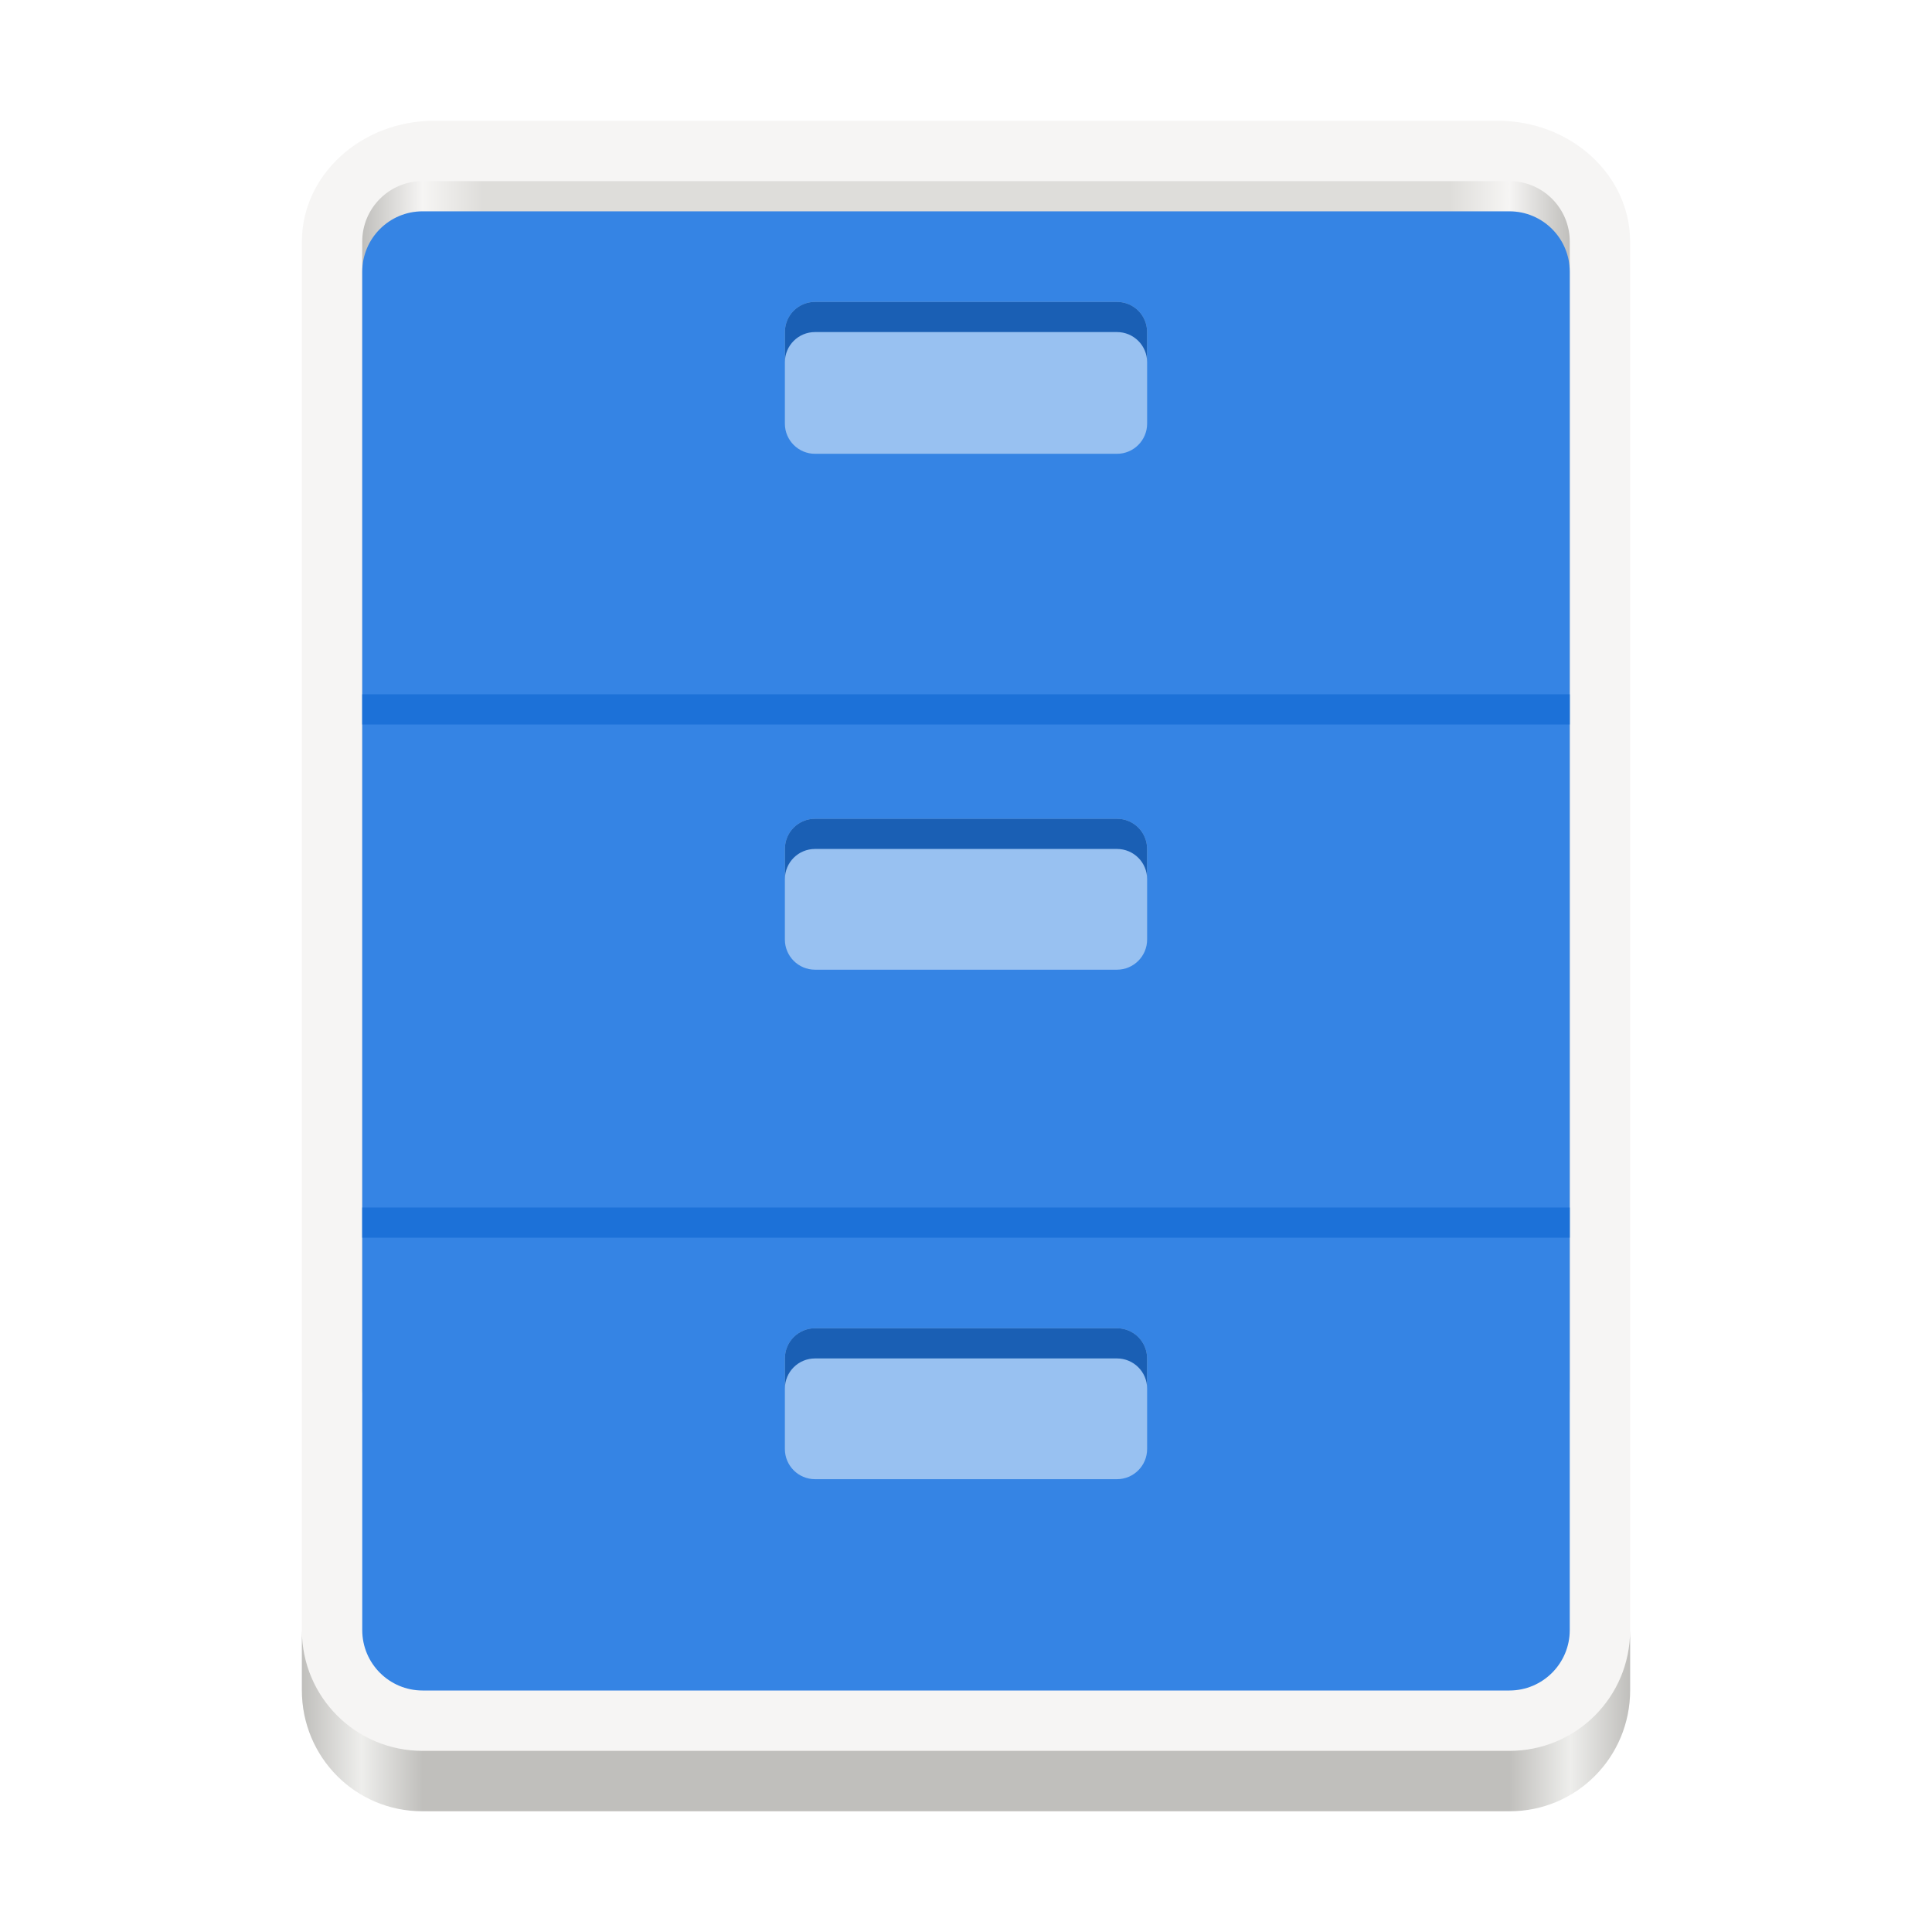
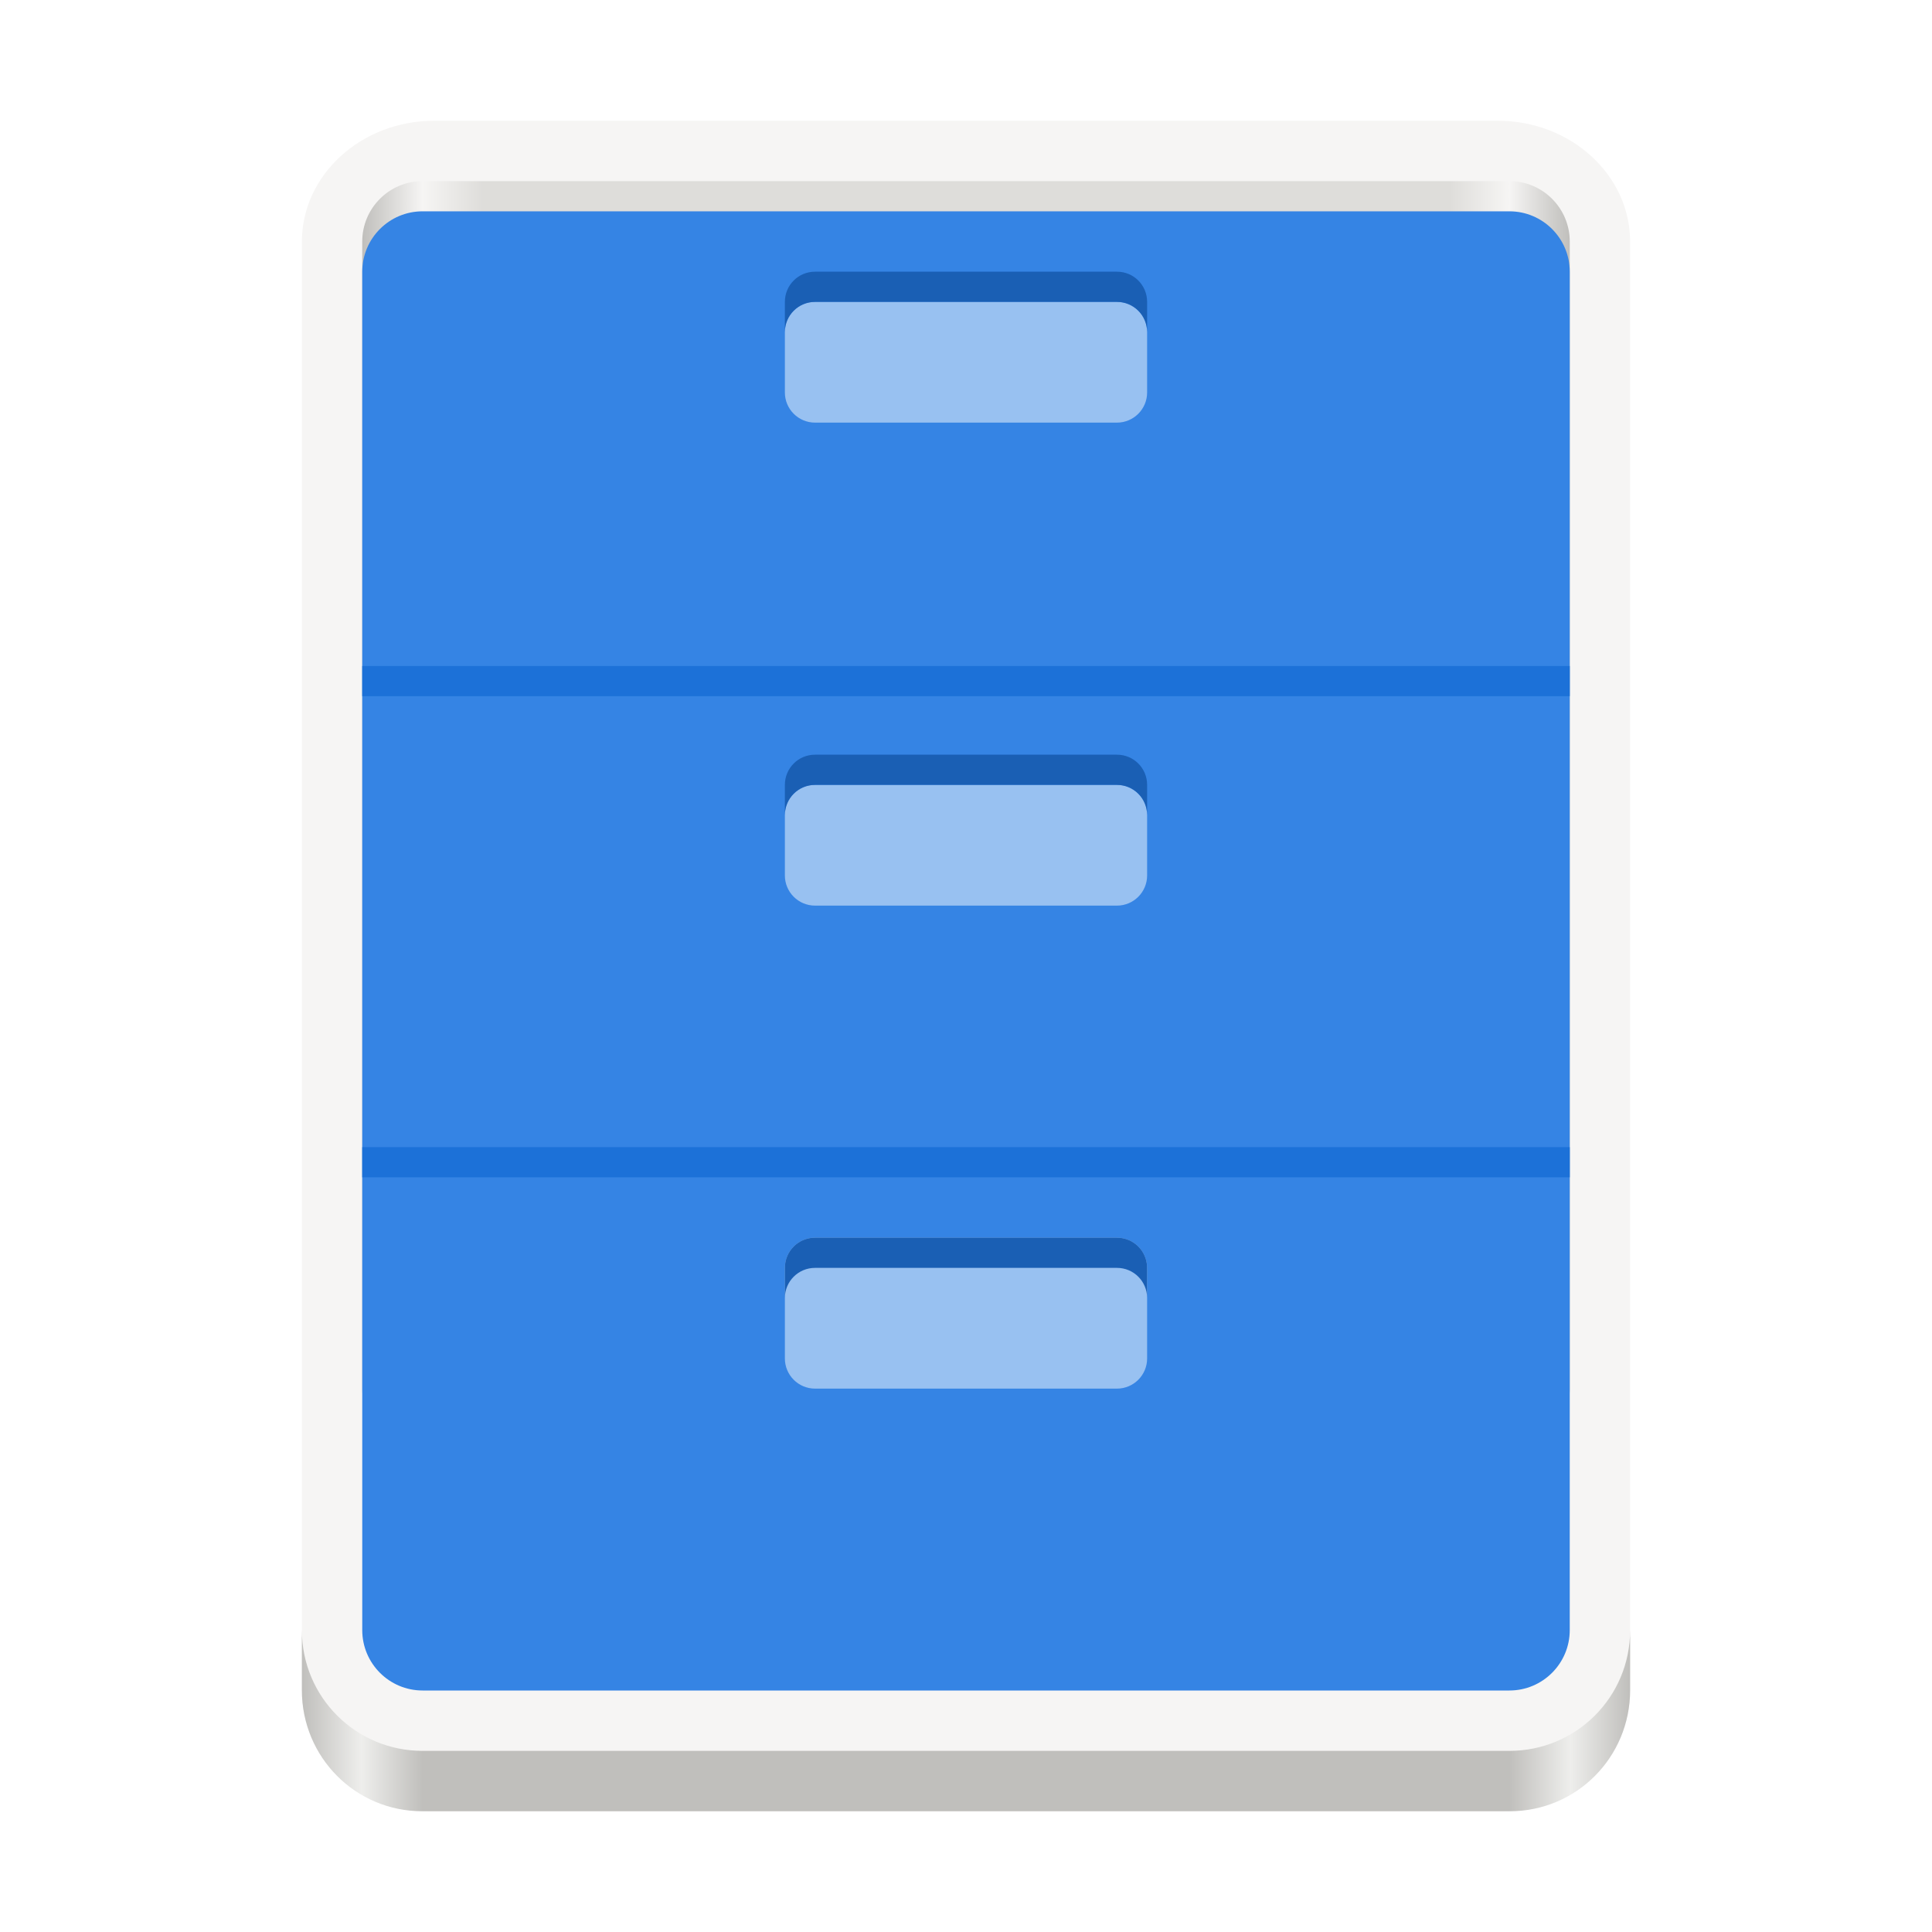
- <svg xmlns="http://www.w3.org/2000/svg" xmlns:xlink="http://www.w3.org/1999/xlink" viewBox="0 0 128 128" style="display:inline;enable-background:new" version="1.0" id="svg11300" height="128" width="128">
+ <svg xmlns="http://www.w3.org/2000/svg" xmlns:xlink="http://www.w3.org/1999/xlink" width="128" height="128" id="svg11300" version="1.0" style="display:inline;enable-background:new" viewBox="0 0 128 128">
  <defs id="defs3">
-     <linearGradient gradientTransform="matrix(0.25,0,0,0.25,-226,231.0154)" y2="-188" x2="424" y1="-188" x1="136" gradientUnits="userSpaceOnUse" id="linearGradient15471" xlink:href="#linearGradient912-6" />
-     <linearGradient id="linearGradient912-6">
-       <stop id="stop908-7" offset="0" style="stop-color:#c0bfbc;stop-opacity:1" />
-       <stop style="stop-color:#f6f5f4;stop-opacity:1" offset="0.043" id="stop916-5" />
-       <stop id="stop920-3" offset="0.095" style="stop-color:#deddda;stop-opacity:1" />
-       <stop style="stop-color:#deddda;stop-opacity:1" offset="0.897" id="stop922-5" />
-       <stop id="stop918-6" offset="0.958" style="stop-color:#f6f5f4;stop-opacity:1" />
-       <stop id="stop910-2" offset="1" style="stop-color:#c0bfbc;stop-opacity:1" />
+     <linearGradient id="linearGradient1711">
+       <stop style="stop-color:#c0bfbc;stop-opacity:1" offset="0" id="stop1699" />
+       <stop id="stop1701" offset="0.05" style="stop-color:#f6f5f4;stop-opacity:1" />
+       <stop style="stop-color:#deddda;stop-opacity:1" offset="0.1" id="stop1703" />
+       <stop id="stop1705" offset="0.9" style="stop-color:#deddda;stop-opacity:1" />
+       <stop style="stop-color:#f6f5f4;stop-opacity:1" offset="0.95" id="stop1707" />
+       <stop style="stop-color:#c0bfbc;stop-opacity:1" offset="1" id="stop1709" />
    </linearGradient>
-     <linearGradient gradientTransform="matrix(0.25,0,0,0.25,-226,166.0154)" y2="471.964" x2="440" y1="471.964" x1="120" gradientUnits="userSpaceOnUse" id="linearGradient15473" xlink:href="#linearGradient966" />
-     <linearGradient id="linearGradient966">
-       <stop style="stop-color:#c0bfbc;stop-opacity:1" offset="0" id="stop954" />
-       <stop id="stop956" offset="0.043" style="stop-color:#eeeeec;stop-opacity:1" />
-       <stop style="stop-color:#deddda;stop-opacity:1" offset="0.095" id="stop958" />
-       <stop id="stop960" offset="0.897" style="stop-color:#deddda;stop-opacity:1" />
-       <stop style="stop-color:#eeeeec;stop-opacity:1" offset="0.958" id="stop962" />
-       <stop style="stop-color:#c0bfbc;stop-opacity:1" offset="1" id="stop964" />
-     </linearGradient>
-     <clipPath id="clipPath937-3" clipPathUnits="userSpaceOnUse">
-       <rect ry="16" rx="16" y="-156" x="112" height="391.787" width="288" id="rect939-8" style="display:inline;opacity:1;vector-effect:none;fill:#4a86cf;fill-opacity:1;stroke:none;stroke-width:0.045px;stroke-linecap:butt;stroke-linejoin:miter;stroke-miterlimit:4;stroke-dasharray:none;stroke-dashoffset:0;stroke-opacity:1;marker:none;marker-start:none;marker-mid:none;marker-end:none;paint-order:normal;enable-background:new" />
-     </clipPath>
-     <filter height="1.146" y="-0.073" width="1.198" x="-0.099" id="filter1000" style="color-interpolation-filters:sRGB">
-       <feGaussianBlur id="feGaussianBlur1002" stdDeviation="11.896" />
-     </filter>
-     <linearGradient xlink:href="#linearGradient1697" id="linearGradient1381" gradientUnits="userSpaceOnUse" gradientTransform="matrix(0.25,0,0,0.25,148.496,229.2929)" x1="104" y1="472" x2="456" y2="472" />
    <linearGradient id="linearGradient1697">
      <stop id="stop1685" offset="0" style="stop-color:#c0bfbc;stop-opacity:1" />
      <stop style="stop-color:#eeeeec;stop-opacity:1" offset="0.045" id="stop1687" />
      <stop id="stop1689" offset="0.091" style="stop-color:#c0bfbc;stop-opacity:1" />
      <stop style="stop-color:#c0bfbc;stop-opacity:1" offset="0.909" id="stop1691" />
      <stop id="stop1693" offset="0.955" style="stop-color:#eeeeec;stop-opacity:1" />
      <stop id="stop1695" offset="1" style="stop-color:#c0bfbc;stop-opacity:1" />
    </linearGradient>
-     <linearGradient gradientTransform="matrix(0.25,0,0,0.25,144.496,294.2929)" y2="-188" x2="456" y1="-188" x1="136" gradientUnits="userSpaceOnUse" id="linearGradient15471-0" xlink:href="#linearGradient1711" />
-     <linearGradient id="linearGradient1711">
-       <stop style="stop-color:#c0bfbc;stop-opacity:1" offset="0" id="stop1699" />
-       <stop id="stop1701" offset="0.05" style="stop-color:#f6f5f4;stop-opacity:1" />
-       <stop style="stop-color:#deddda;stop-opacity:1" offset="0.1" id="stop1703" />
-       <stop id="stop1705" offset="0.9" style="stop-color:#deddda;stop-opacity:1" />
-       <stop style="stop-color:#f6f5f4;stop-opacity:1" offset="0.95" id="stop1707" />
-       <stop style="stop-color:#c0bfbc;stop-opacity:1" offset="1" id="stop1709" />
-     </linearGradient>
+     <linearGradient gradientTransform="matrix(0.25,0,0,0.25,-10,231)" y2="-188" x2="456" y1="-188" x1="136" gradientUnits="userSpaceOnUse" id="linearGradient15471-0" xlink:href="#linearGradient1711" />
+     <linearGradient xlink:href="#linearGradient1697" id="linearGradient1381" gradientUnits="userSpaceOnUse" gradientTransform="matrix(0.25,0,0,0.25,-6,166)" x1="104" y1="472" x2="456" y2="472" />
  </defs>
-   <g transform="translate(0,-172)" style="display:inline" id="layer1">
-     <g style="display:inline" id="layer9">
-       <g id="g933" transform="translate(-154.496,-63.29289)">
-         <rect ry="8.018" rx="8.773" y="243.293" x="174.496" height="112" width="88" id="rect15435-6" style="display:inline;opacity:1;vector-effect:none;fill:#f6f5f4;fill-opacity:1;stroke:none;stroke-width:0.012px;stroke-linecap:butt;stroke-linejoin:miter;stroke-miterlimit:4;stroke-dasharray:none;stroke-dashoffset:0;stroke-opacity:1;marker:none;marker-start:none;marker-mid:none;marker-end:none;paint-order:normal;enable-background:new" />
-         <rect rx="4" y="247.293" x="178.496" height="84" width="80" id="rect15437-7" style="display:inline;opacity:1;vector-effect:none;fill:url(#linearGradient15471-0);fill-opacity:1;stroke:none;stroke-width:0.011px;stroke-linecap:butt;stroke-linejoin:miter;stroke-miterlimit:4;stroke-dasharray:none;stroke-dashoffset:0;stroke-opacity:1;marker:none;marker-start:none;marker-mid:none;marker-end:none;paint-order:normal;enable-background:new" ry="4" />
-         <path id="path15439-1" d="m 174.496,343.293 v 3.982 c 0,4.442 3.557,8.018 7.975,8.018 h 72.05 c 4.418,0 7.975,-3.576 7.975,-8.018 v -3.982 c 0,4.442 -3.582,8 -8,8 h -72 c -4.418,0 -8,-3.558 -8,-8 z" style="display:inline;opacity:1;vector-effect:none;fill:url(#linearGradient1381);fill-opacity:1;stroke:none;stroke-width:0.011px;stroke-linecap:butt;stroke-linejoin:miter;stroke-miterlimit:4;stroke-dasharray:none;stroke-dashoffset:0;stroke-opacity:1;marker:none;marker-start:none;marker-mid:none;marker-end:none;paint-order:normal;enable-background:new" />
-         <rect ry="4.002" rx="4" y="249.293" x="178.496" height="98" width="80" id="rect15441-8" style="display:inline;opacity:1;vector-effect:none;fill:#3584e4;fill-opacity:1;stroke:none;stroke-width:0.012px;stroke-linecap:butt;stroke-linejoin:miter;stroke-miterlimit:4;stroke-dasharray:none;stroke-dashoffset:0;stroke-opacity:1;marker:none;marker-start:none;marker-mid:none;marker-end:none;paint-order:normal;enable-background:new" />
-         <rect ry="0" rx="0" y="281.293" x="178.496" height="2" width="80" id="rect15443-6" style="display:inline;opacity:1;vector-effect:none;fill:#1c71d8;fill-opacity:1;stroke:none;stroke-width:0.012px;stroke-linecap:butt;stroke-linejoin:miter;stroke-miterlimit:4;stroke-dasharray:none;stroke-dashoffset:0;stroke-opacity:1;marker:none;marker-start:none;marker-mid:none;marker-end:none;paint-order:normal;enable-background:new" />
-         <g transform="matrix(0.25,0,0,-0.25,148.496,280.2929)" id="g15447-1" style="display:inline;enable-background:new">
-           <rect style="opacity:1;vector-effect:none;fill:#98c1f1;fill-opacity:1;stroke:none;stroke-width:16;stroke-linecap:round;stroke-linejoin:miter;stroke-miterlimit:4;stroke-dasharray:none;stroke-dashoffset:0;stroke-opacity:1;marker:none;marker-start:none;marker-mid:none;marker-end:none;paint-order:normal" id="rect15445-2" width="96" height="40" x="232" y="-76.981" rx="8" ry="8" />
-         </g>
-         <g transform="matrix(0.25,0,0,-0.25,148.496,344.2929)" id="g15453-7" style="display:inline;enable-background:new">
-           <rect style="display:inline;opacity:1;vector-effect:none;fill:#98c1f1;fill-opacity:1;stroke:none;stroke-width:16;stroke-linecap:round;stroke-linejoin:miter;stroke-miterlimit:4;stroke-dasharray:none;stroke-dashoffset:0;stroke-opacity:1;marker:none;marker-start:none;marker-mid:none;marker-end:none;paint-order:normal;enable-background:new" id="rect15449-6" width="96" height="40" x="232" y="44" rx="8" ry="8" />
-           <path style="display:inline;opacity:1;vector-effect:none;fill:#1a5fb4;fill-opacity:1;stroke:none;stroke-width:0.045px;stroke-linecap:butt;stroke-linejoin:miter;stroke-miterlimit:4;stroke-dasharray:none;stroke-dashoffset:0;stroke-opacity:1;marker:none;marker-start:none;marker-mid:none;marker-end:none;paint-order:normal;enable-background:new" d="m 240,84 c -4.432,0 -8,-3.568 -8,-8 v -8 c 0,4.432 3.568,8 8,8 h 80 c 4.432,0 8,-3.568 8,-8 v 8 c 0,4.432 -3.568,8 -8,8 z" id="path15451-5" />
-         </g>
-         <g transform="matrix(0.25,0,0,-0.25,148.496,216.2929)" id="g15459-5" style="display:inline;enable-background:new">
-           <rect style="display:inline;opacity:1;vector-effect:none;fill:#98c1f1;fill-opacity:1;stroke:none;stroke-width:16;stroke-linecap:round;stroke-linejoin:miter;stroke-miterlimit:4;stroke-dasharray:none;stroke-dashoffset:0;stroke-opacity:1;marker:none;marker-start:none;marker-mid:none;marker-end:none;paint-order:normal;enable-background:new" id="rect15455-9" width="96" height="40.263" x="232" y="-196.263" rx="8" ry="8" />
-           <path style="display:inline;opacity:1;vector-effect:none;fill:#1a5fb4;fill-opacity:1;stroke:none;stroke-width:0.045px;stroke-linecap:butt;stroke-linejoin:miter;stroke-miterlimit:4;stroke-dasharray:none;stroke-dashoffset:0;stroke-opacity:1;marker:none;marker-start:none;marker-mid:none;marker-end:none;paint-order:normal;enable-background:new" d="m 240,-156 c -4.432,0 -8,-3.568 -8,-8 v -8 c 0,4.432 3.568,8 8,8 h 80 c 4.432,0 8,-3.568 8,-8 v 8 c 0,4.432 -3.568,8 -8,8 z" id="path15457-1" />
-         </g>
-         <rect ry="0" rx="0" y="315.293" x="178.496" height="2" width="80" id="rect15461-2" style="display:inline;opacity:1;vector-effect:none;fill:#1c71d8;fill-opacity:1;stroke:none;stroke-width:0.012px;stroke-linecap:butt;stroke-linejoin:miter;stroke-miterlimit:4;stroke-dasharray:none;stroke-dashoffset:0;stroke-opacity:1;marker:none;marker-start:none;marker-mid:none;marker-end:none;paint-order:normal;enable-background:new" />
-         <path id="path15465-5" d="m 208.496,289.538 c -1.108,0 -2,0.892 -2,2 v 2 c 0,-1.108 0.892,-2 2,-2 h 20 c 1.108,0 2,0.892 2,2 v -2 c 0,-1.108 -0.892,-2 -2,-2 z" style="display:inline;opacity:1;vector-effect:none;fill:#1a5fb4;fill-opacity:1;stroke:none;stroke-width:0.011px;stroke-linecap:butt;stroke-linejoin:miter;stroke-miterlimit:4;stroke-dasharray:none;stroke-dashoffset:0;stroke-opacity:1;marker:none;marker-start:none;marker-mid:none;marker-end:none;paint-order:normal;enable-background:new" />
+   <g id="layer1" style="display:inline" transform="translate(0,-172)">
+     <g id="layer9" style="display:inline">
+       <rect style="opacity:1;vector-effect:none;fill:#f6f5f4;fill-opacity:1;stroke:none;stroke-width:0.012px;stroke-linecap:butt;stroke-linejoin:miter;stroke-miterlimit:4;stroke-dasharray:none;stroke-dashoffset:0;stroke-opacity:1;marker:none;marker-start:none;marker-mid:none;marker-end:none;paint-order:normal" id="rect15435-6" width="88" height="112" x="20" y="180" rx="8.773" ry="8.018" />
+       <rect ry="4" style="display:inline;opacity:1;vector-effect:none;fill:url(#linearGradient15471-0);fill-opacity:1;stroke:none;stroke-width:0.011px;stroke-linecap:butt;stroke-linejoin:miter;stroke-miterlimit:4;stroke-dasharray:none;stroke-dashoffset:0;stroke-opacity:1;marker:none;marker-start:none;marker-mid:none;marker-end:none;paint-order:normal;enable-background:new" id="rect15437-7" width="80" height="84" x="24" y="184" rx="4" />
+       <path style="display:inline;opacity:1;vector-effect:none;fill:url(#linearGradient1381);fill-opacity:1;stroke:none;stroke-width:0.011px;stroke-linecap:butt;stroke-linejoin:miter;stroke-miterlimit:4;stroke-dasharray:none;stroke-dashoffset:0;stroke-opacity:1;marker:none;marker-start:none;marker-mid:none;marker-end:none;paint-order:normal;enable-background:new" d="m 20,280 v 3.982 C 20,288.424 23.557,292 27.975,292 h 72.05 C 104.443,292 108,288.424 108,283.982 V 280 c 0,4.442 -3.582,8 -8,8 H 28 c -4.418,0 -8,-3.558 -8,-8 z" id="path15439-1" />
+       <rect style="display:inline;opacity:1;vector-effect:none;fill:#3584e4;fill-opacity:1;stroke:none;stroke-width:0.012px;stroke-linecap:butt;stroke-linejoin:miter;stroke-miterlimit:4;stroke-dasharray:none;stroke-dashoffset:0;stroke-opacity:1;marker:none;marker-start:none;marker-mid:none;marker-end:none;paint-order:normal;enable-background:new" id="rect15441-8" width="80" height="98" x="24" y="186" rx="4" ry="4.002" />
+       <rect style="display:inline;opacity:1;vector-effect:none;fill:#1c71d8;fill-opacity:1;stroke:none;stroke-width:0.012px;stroke-linecap:butt;stroke-linejoin:miter;stroke-miterlimit:4;stroke-dasharray:none;stroke-dashoffset:0;stroke-opacity:1;marker:none;marker-start:none;marker-mid:none;marker-end:none;paint-order:normal;enable-background:new" id="rect15443-6" width="80" height="2" x="24" y="216.125" rx="0" ry="0" />
+       <g id="g15447-1" transform="matrix(0.25,0,0,-0.25,-6,217)" />
+       <rect style="display:inline;opacity:1;vector-effect:none;fill:#1c71d8;fill-opacity:1;stroke:none;stroke-width:0.012px;stroke-linecap:butt;stroke-linejoin:miter;stroke-miterlimit:4;stroke-dasharray:none;stroke-dashoffset:0;stroke-opacity:1;marker:none;marker-start:none;marker-mid:none;marker-end:none;paint-order:normal;enable-background:new" id="rect15461-2" width="80" height="2" x="24" y="248" rx="0" ry="0" />
+       <g style="display:inline;enable-background:new" id="g1665-0" transform="matrix(0.25,0,0,-0.25,-6,277)">
+         <rect ry="8" rx="8" y="52" x="232" height="40" width="96" id="rect1661-6" style="display:inline;opacity:1;vector-effect:none;fill:#98c1f1;fill-opacity:1;stroke:none;stroke-width:16;stroke-linecap:round;stroke-linejoin:miter;stroke-miterlimit:4;stroke-dasharray:none;stroke-dashoffset:0;stroke-opacity:1;marker:none;marker-start:none;marker-mid:none;marker-end:none;paint-order:normal;enable-background:new" />
+         <path id="path1663-0" d="m 240,92 c -4.432,0 -8,-3.568 -8,-8 v -8 c 0,4.432 3.568,8 8,8 h 80 c 4.432,0 8,-3.568 8,-8 v 8 c 0,4.432 -3.568,8 -8,8 z" style="display:inline;opacity:1;vector-effect:none;fill:#1a5fb4;fill-opacity:1;stroke:none;stroke-width:0.045px;stroke-linecap:butt;stroke-linejoin:miter;stroke-miterlimit:4;stroke-dasharray:none;stroke-dashoffset:0;stroke-opacity:1;marker:none;marker-start:none;marker-mid:none;marker-end:none;paint-order:normal;enable-background:new" />
+       </g>
+       <g style="display:inline;enable-background:new" id="g1671-4" transform="matrix(0.25,0,0,-0.25,-6,153)">
+         <rect ry="8" rx="8" y="-188" x="232" height="32" width="96" id="rect1667-3" style="display:inline;opacity:1;vector-effect:none;fill:#98c1f1;fill-opacity:1;stroke:none;stroke-width:16;stroke-linecap:round;stroke-linejoin:miter;stroke-miterlimit:4;stroke-dasharray:none;stroke-dashoffset:0;stroke-opacity:1;marker:none;marker-start:none;marker-mid:none;marker-end:none;paint-order:normal;enable-background:new" />
+         <path id="path1669-6" d="m 240,-148 c -4.432,0 -8,-3.568 -8,-8 v -8 c 0,4.432 3.568,8 8,8 h 80 c 4.432,0 8,-3.568 8,-8 v 8 c 0,4.432 -3.568,8 -8,8 z" style="display:inline;opacity:1;vector-effect:none;fill:#1a5fb4;fill-opacity:1;stroke:none;stroke-width:0.045px;stroke-linecap:butt;stroke-linejoin:miter;stroke-miterlimit:4;stroke-dasharray:none;stroke-dashoffset:0;stroke-opacity:1;marker:none;marker-start:none;marker-mid:none;marker-end:none;paint-order:normal;enable-background:new" />
+       </g>
+       <g style="display:inline;enable-background:new" transform="matrix(0.25,0,0,-0.25,-6,185)" id="g994-6">
+         <rect style="display:inline;opacity:1;vector-effect:none;fill:#98c1f1;fill-opacity:1;stroke:none;stroke-width:16;stroke-linecap:round;stroke-linejoin:miter;stroke-miterlimit:4;stroke-dasharray:none;stroke-dashoffset:0;stroke-opacity:1;marker:none;marker-start:none;marker-mid:none;marker-end:none;paint-order:normal;enable-background:new" id="rect990-4" width="96" height="32" x="232" y="-188" rx="8" ry="8" />
+         <path style="display:inline;opacity:1;vector-effect:none;fill:#1a5fb4;fill-opacity:1;stroke:none;stroke-width:0.045px;stroke-linecap:butt;stroke-linejoin:miter;stroke-miterlimit:4;stroke-dasharray:none;stroke-dashoffset:0;stroke-opacity:1;marker:none;marker-start:none;marker-mid:none;marker-end:none;paint-order:normal;enable-background:new" d="m 240,-148 c -4.432,0 -8,-3.568 -8,-8 v -8 c 0,4.432 3.568,8 8,8 h 80 c 4.432,0 8,-3.568 8,-8 v 8 c 0,4.432 -3.568,8 -8,8 z" id="path992-6" />
      </g>
    </g>
  </g>
</svg>
